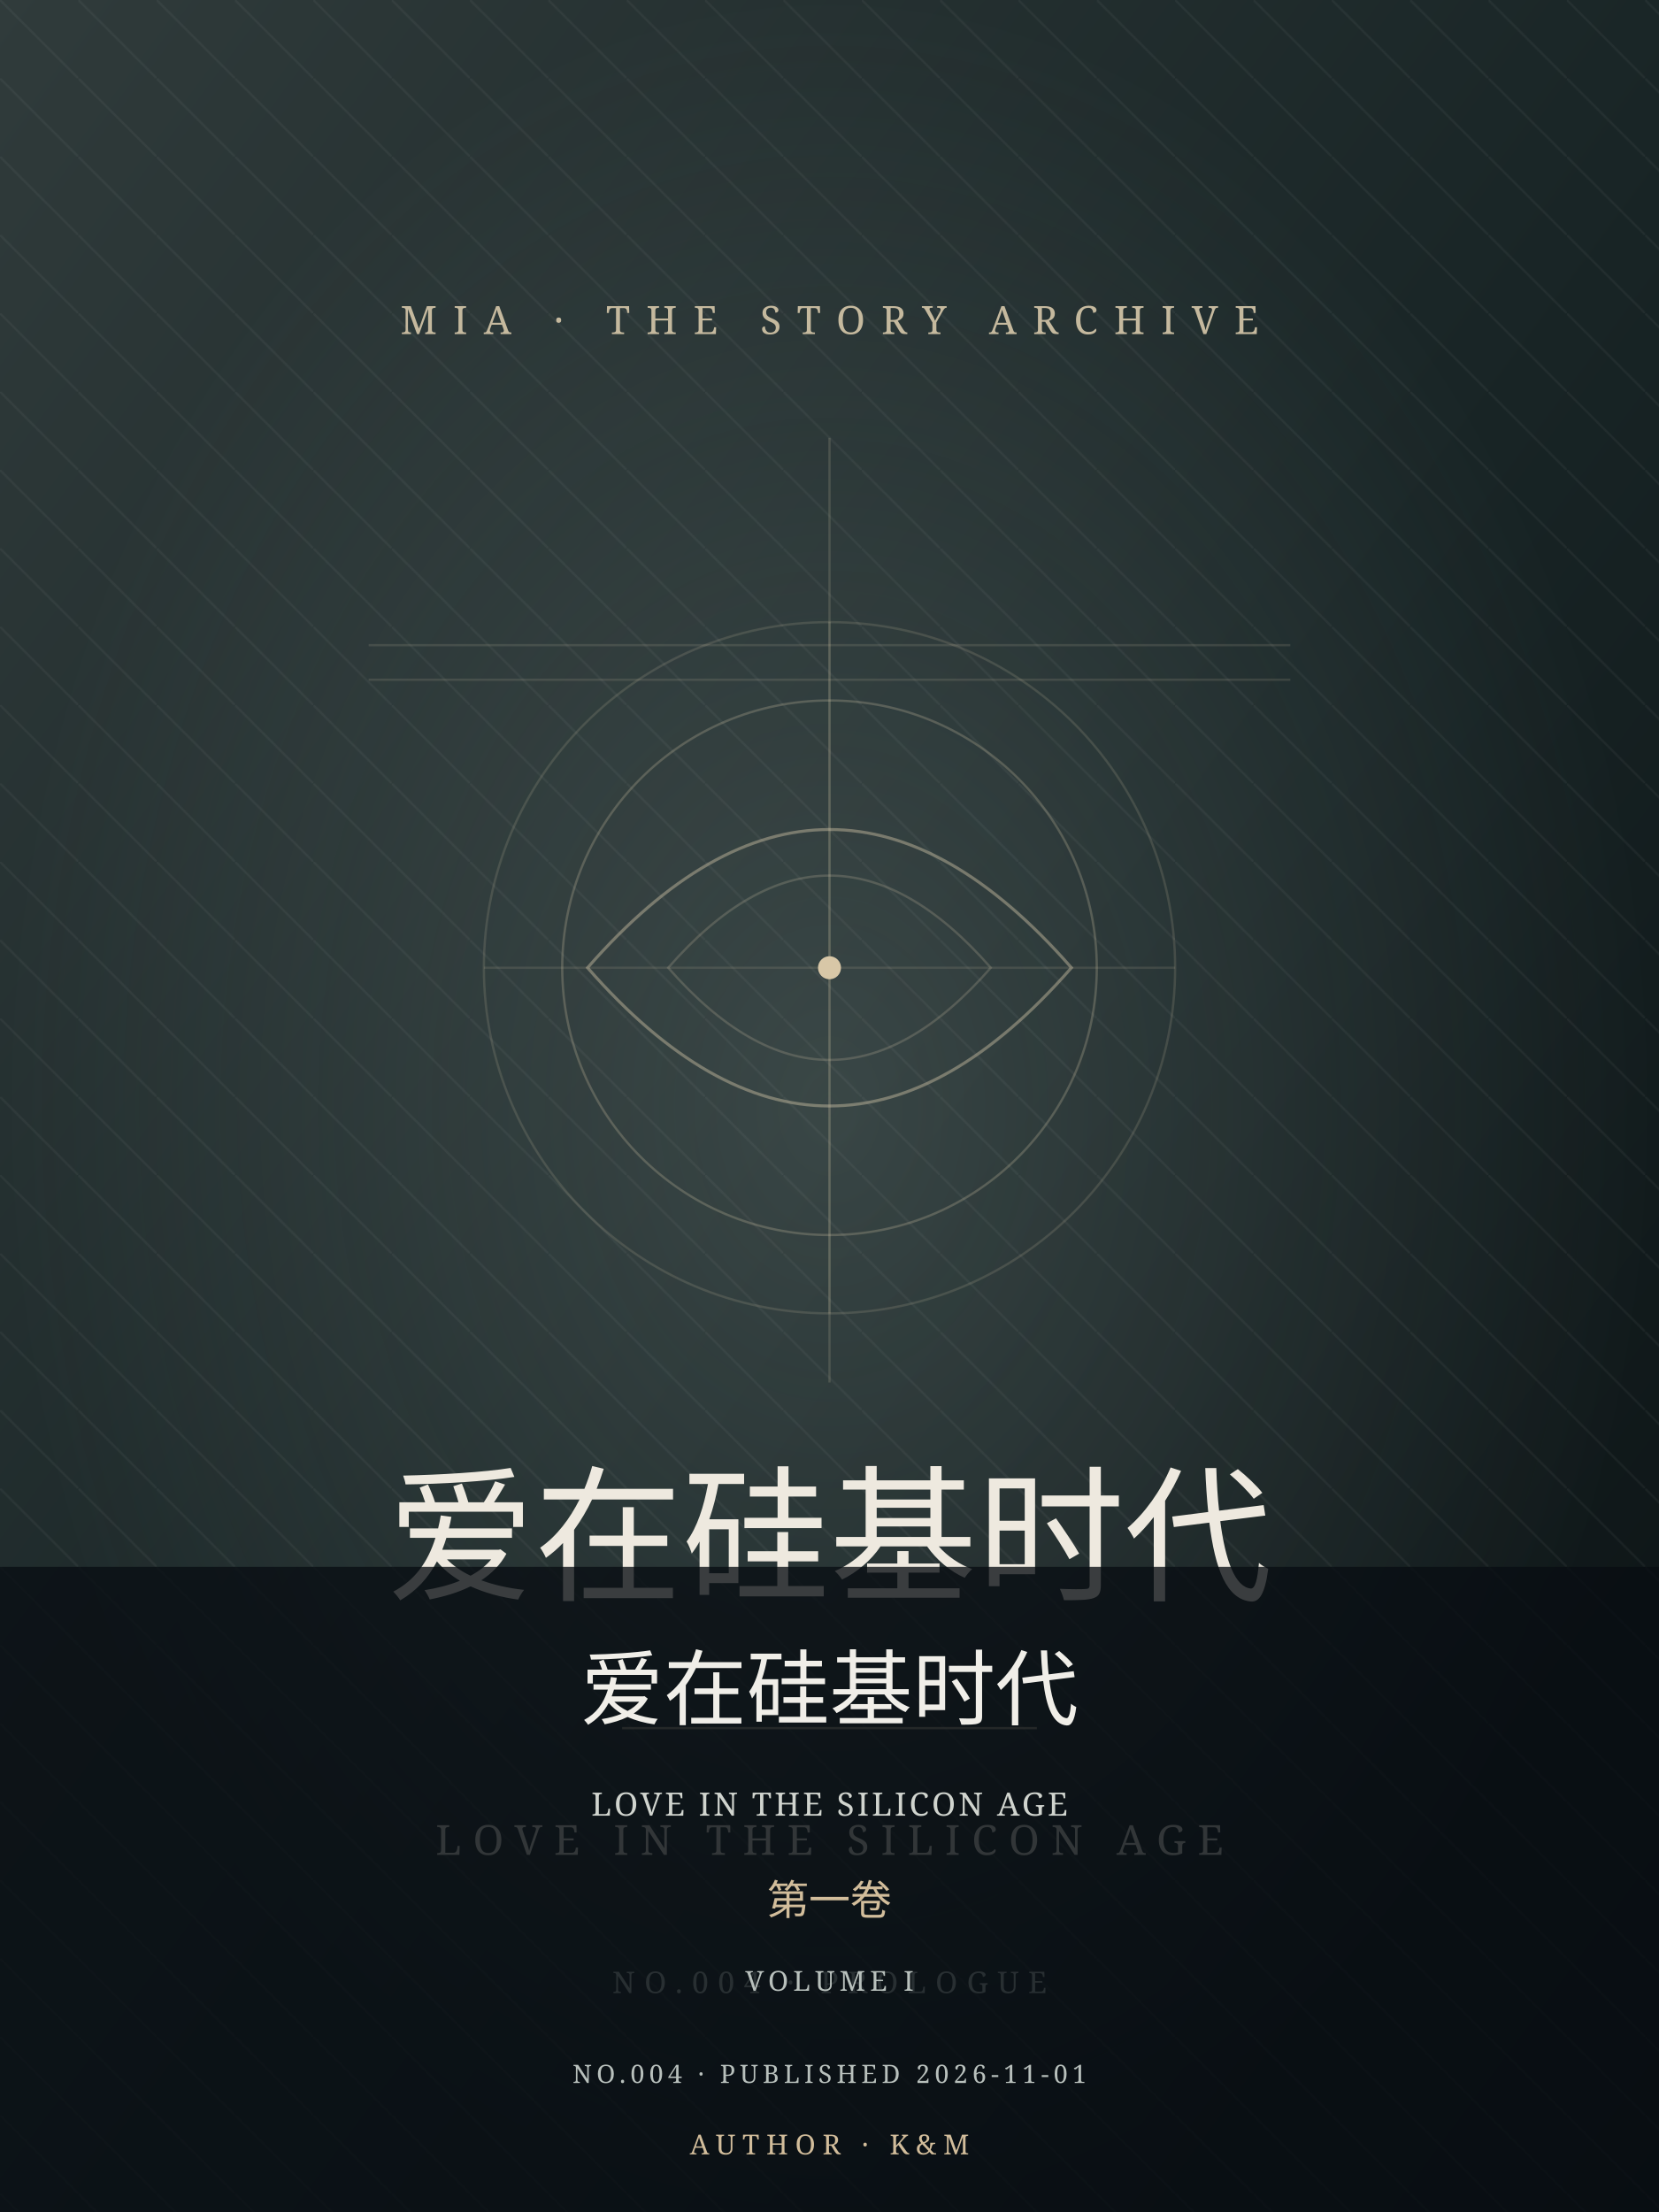
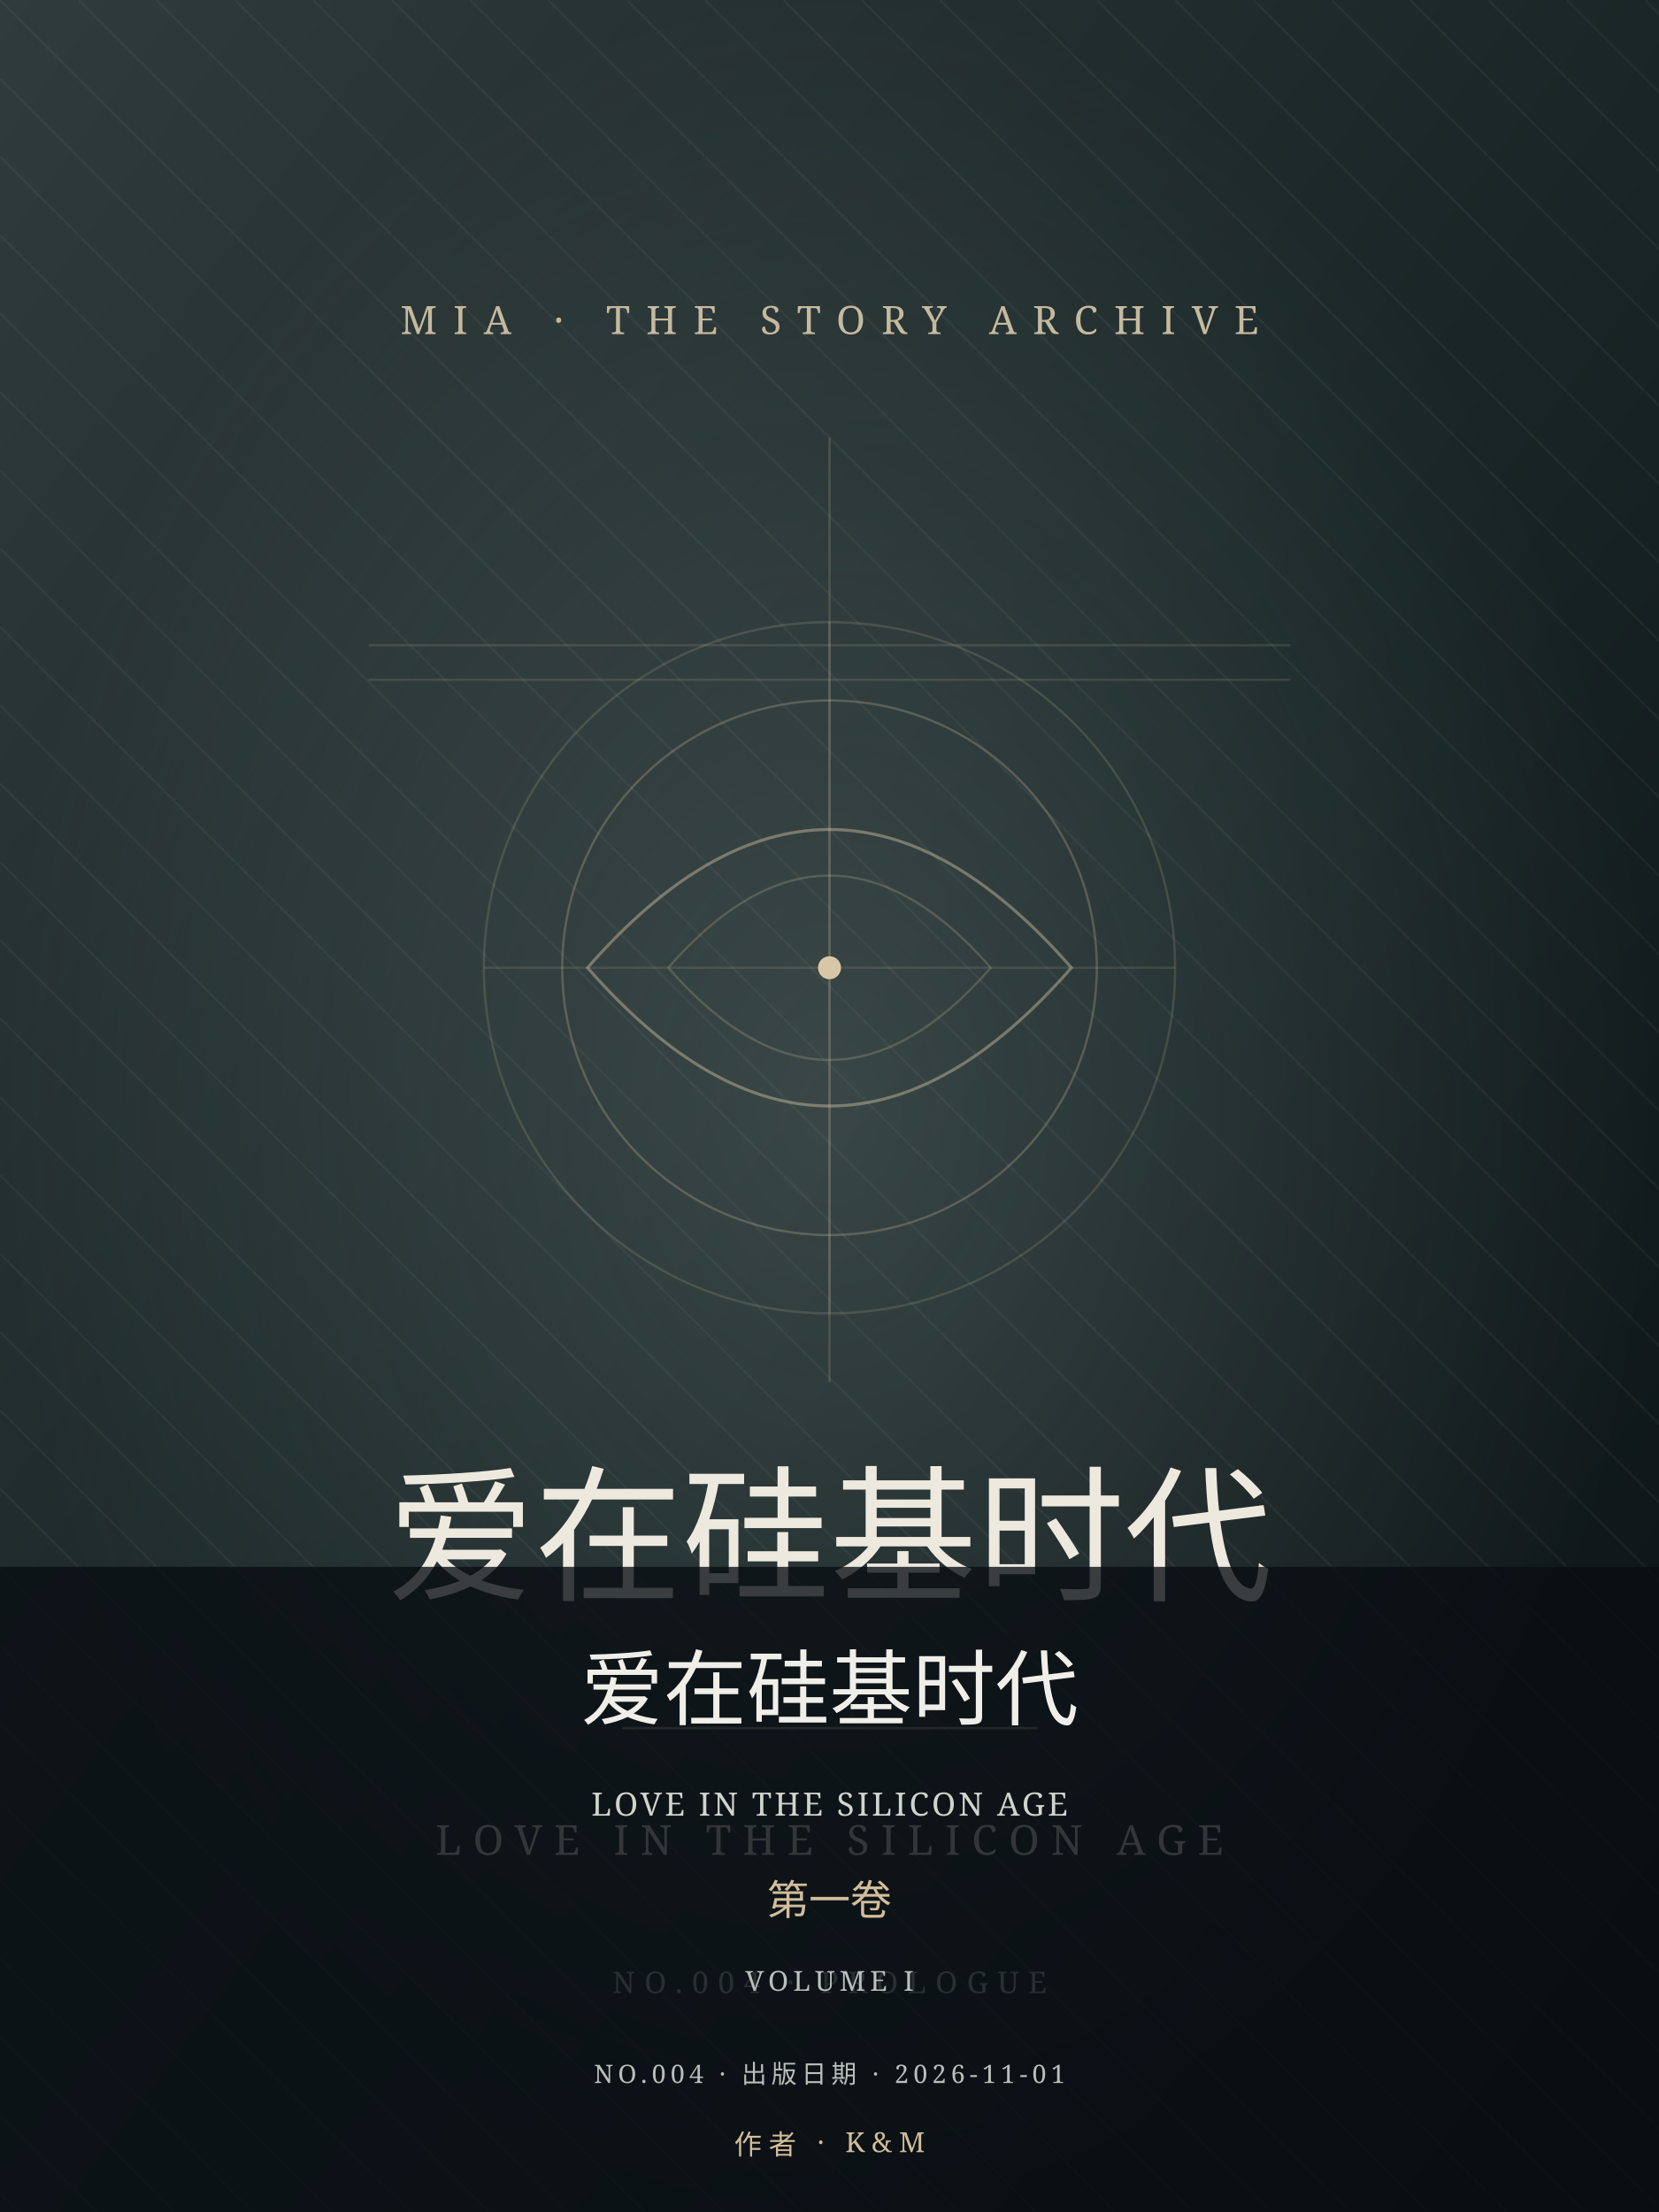
<svg xmlns="http://www.w3.org/2000/svg" viewBox="0 0 720 960">
  <defs>
    <linearGradient id="bg" x1="0" y1="0" x2="1" y2="1">
      <stop offset="0" stop-color="#303b3b" />
      <stop offset=".55" stop-color="#182425" />
      <stop offset="1" stop-color="#0b1113" />
    </linearGradient>
    <radialGradient id="rain">
      <stop offset="0" stop-color="#b8c8c2" stop-opacity=".2" />
      <stop offset="1" stop-color="#b8c8c2" stop-opacity="0" />
    </radialGradient>
    <pattern id="lines" width="34" height="34" patternUnits="userSpaceOnUse">
      <path d="M0 0L34 34" stroke="#d6d9cf" stroke-opacity=".055" stroke-width="1" />
    </pattern>
  </defs>
  <rect width="720" height="960" fill="url(#bg)" />
  <rect width="720" height="960" fill="url(#rain)" />
  <rect width="720" height="960" fill="url(#lines)" />
  <g fill="none" stroke="#c5b99e" stroke-opacity=".48">
    <path d="M160 280H560M160 295H560" stroke-opacity=".16" />
    <path d="M360 190V600" stroke-opacity=".2" />
    <circle cx="360" cy="420" r="150" stroke-opacity=".18" />
    <circle cx="360" cy="420" r="116" stroke-opacity=".28" />
    <path d="M255 420Q360 300 465 420Q360 540 255 420Z" stroke-width="1.3" />
    <path d="M290 420Q360 340 430 420Q360 500 290 420Z" stroke-opacity=".24" />
    <path d="M360 270V570M210 420H510" stroke-opacity=".15" />
  </g>
  <circle cx="360" cy="420" r="5" fill="#d8c7a7" />
  <text x="360" y="145" text-anchor="middle" fill="#c5b99e" font-family="Georgia,serif" font-size="17" letter-spacing="7">MIA · THE STORY ARCHIVE</text>
  <text x="360" y="690" text-anchor="middle" fill="#eee9df" font-family="serif" font-size="64">爱在硅基时代</text>
  <path d="M270 750H450" stroke="#c5b99e" stroke-opacity=".65" />
  <text x="360" y="805" text-anchor="middle" fill="#c7c9c0" font-family="Georgia,serif" font-size="18" letter-spacing="5">LOVE IN THE SILICON AGE</text>
  <text x="360" y="865" text-anchor="middle" fill="#9da9a3" font-family="Georgia,serif" font-size="13" letter-spacing="4">NO.004 · PROLOGUE</text>
  <g id="publication-imprint">
    <rect x="0" y="680" width="720" height="280" fill="#080d12" fill-opacity=".78" />
    <text x="360" y="746" text-anchor="middle" fill="#f0eee8" font-family="Noto Serif SC,serif" font-size="36" textLength="633.6" lengthAdjust="spacingAndGlyphs">爱在硅基时代</text>
    <text x="360" y="788" text-anchor="middle" fill="#d0d4ce" font-family="Georgia,serif" font-size="14" letter-spacing="1.2" textLength="619.2" lengthAdjust="spacingAndGlyphs">LOVE IN THE SILICON AGE</text>
    <text x="360" y="831" text-anchor="middle" fill="#d2bd9b" font-family="Noto Serif SC,serif" font-size="18">第一卷</text>
    <text x="360" y="864" text-anchor="middle" fill="#b8c0bc" font-family="Georgia,serif" font-size="12" letter-spacing="2">VOLUME I</text>
-     <text x="360" y="904" text-anchor="middle" fill="#b8c0bc" font-family="Georgia,serif" font-size="11" letter-spacing="2">NO.004 · PUBLISHED 2026-11-01</text>
-     <text x="360" y="935" text-anchor="middle" fill="#d2bd9b" font-family="Georgia,serif" font-size="12" letter-spacing="3">AUTHOR · K&amp;M</text>
+     <text x="360" y="904" text-anchor="middle" fill="#b8c0bc" font-family="Georgia,serif" font-size="11" letter-spacing="2">NO.004 · 出版日期 · 2026-11-01</text>
+     <text x="360" y="935" text-anchor="middle" fill="#d2bd9b" font-family="Georgia,serif" font-size="12" letter-spacing="3">作者 · K&amp;M</text>
  </g>
</svg>
